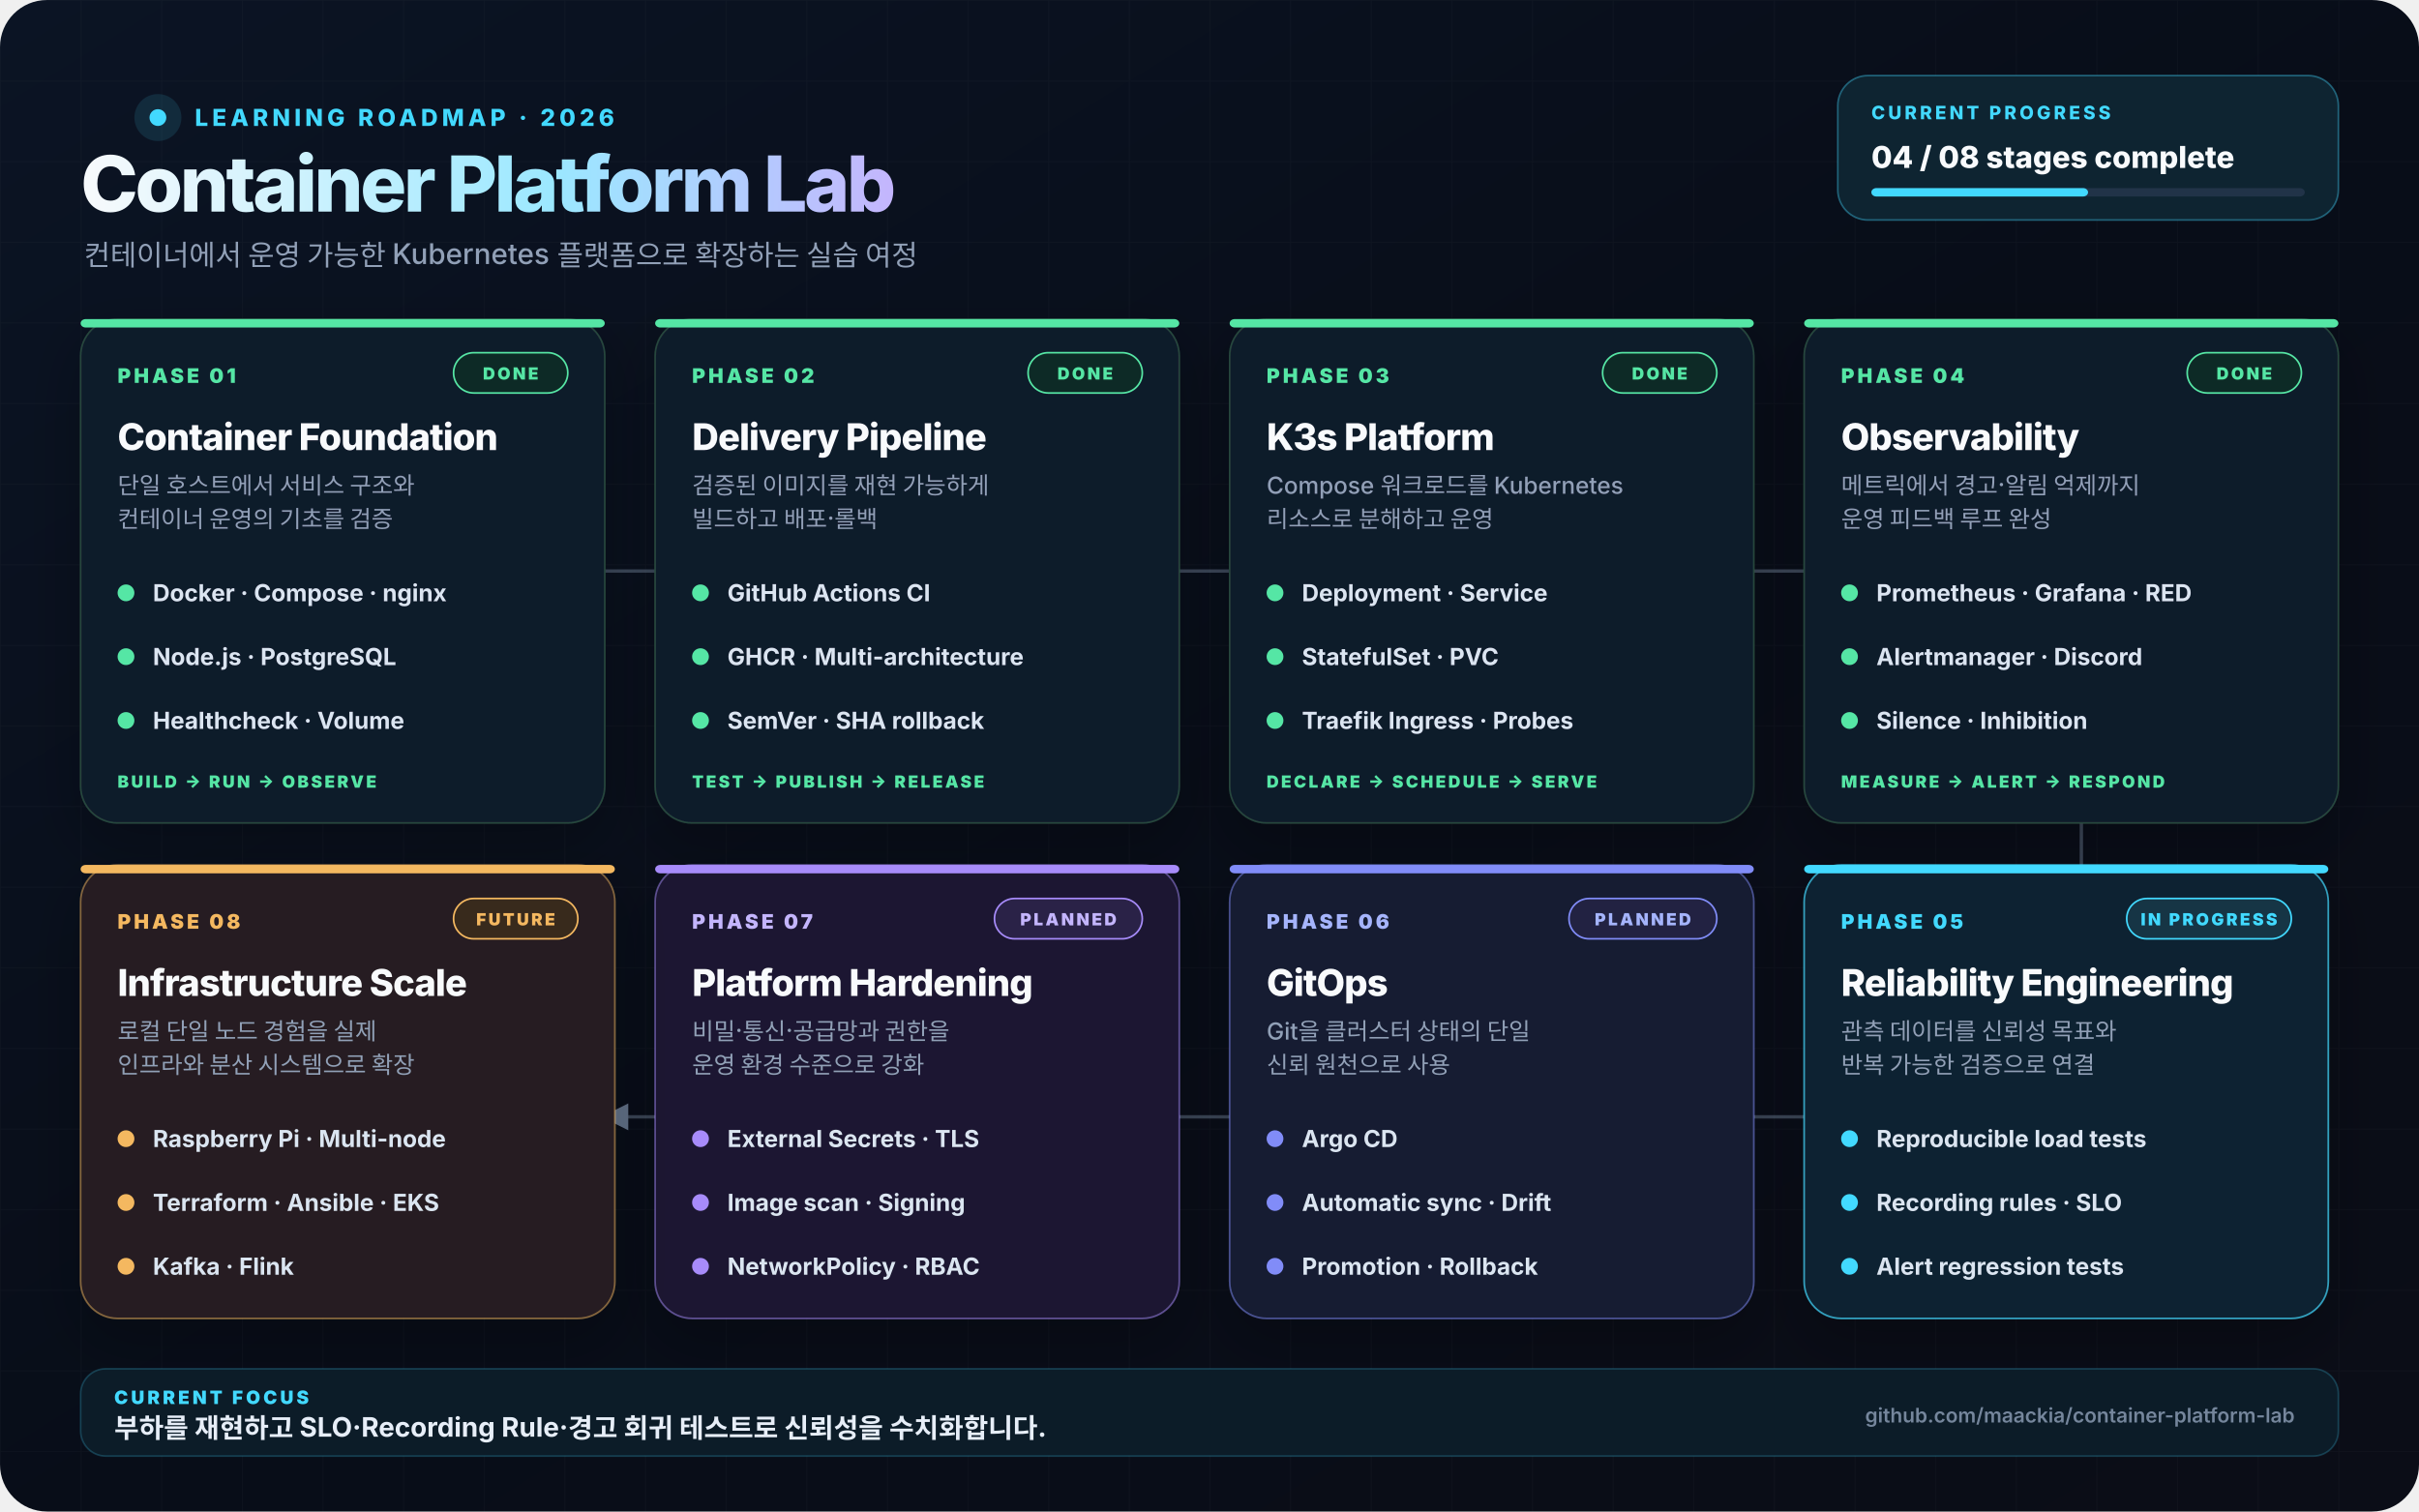
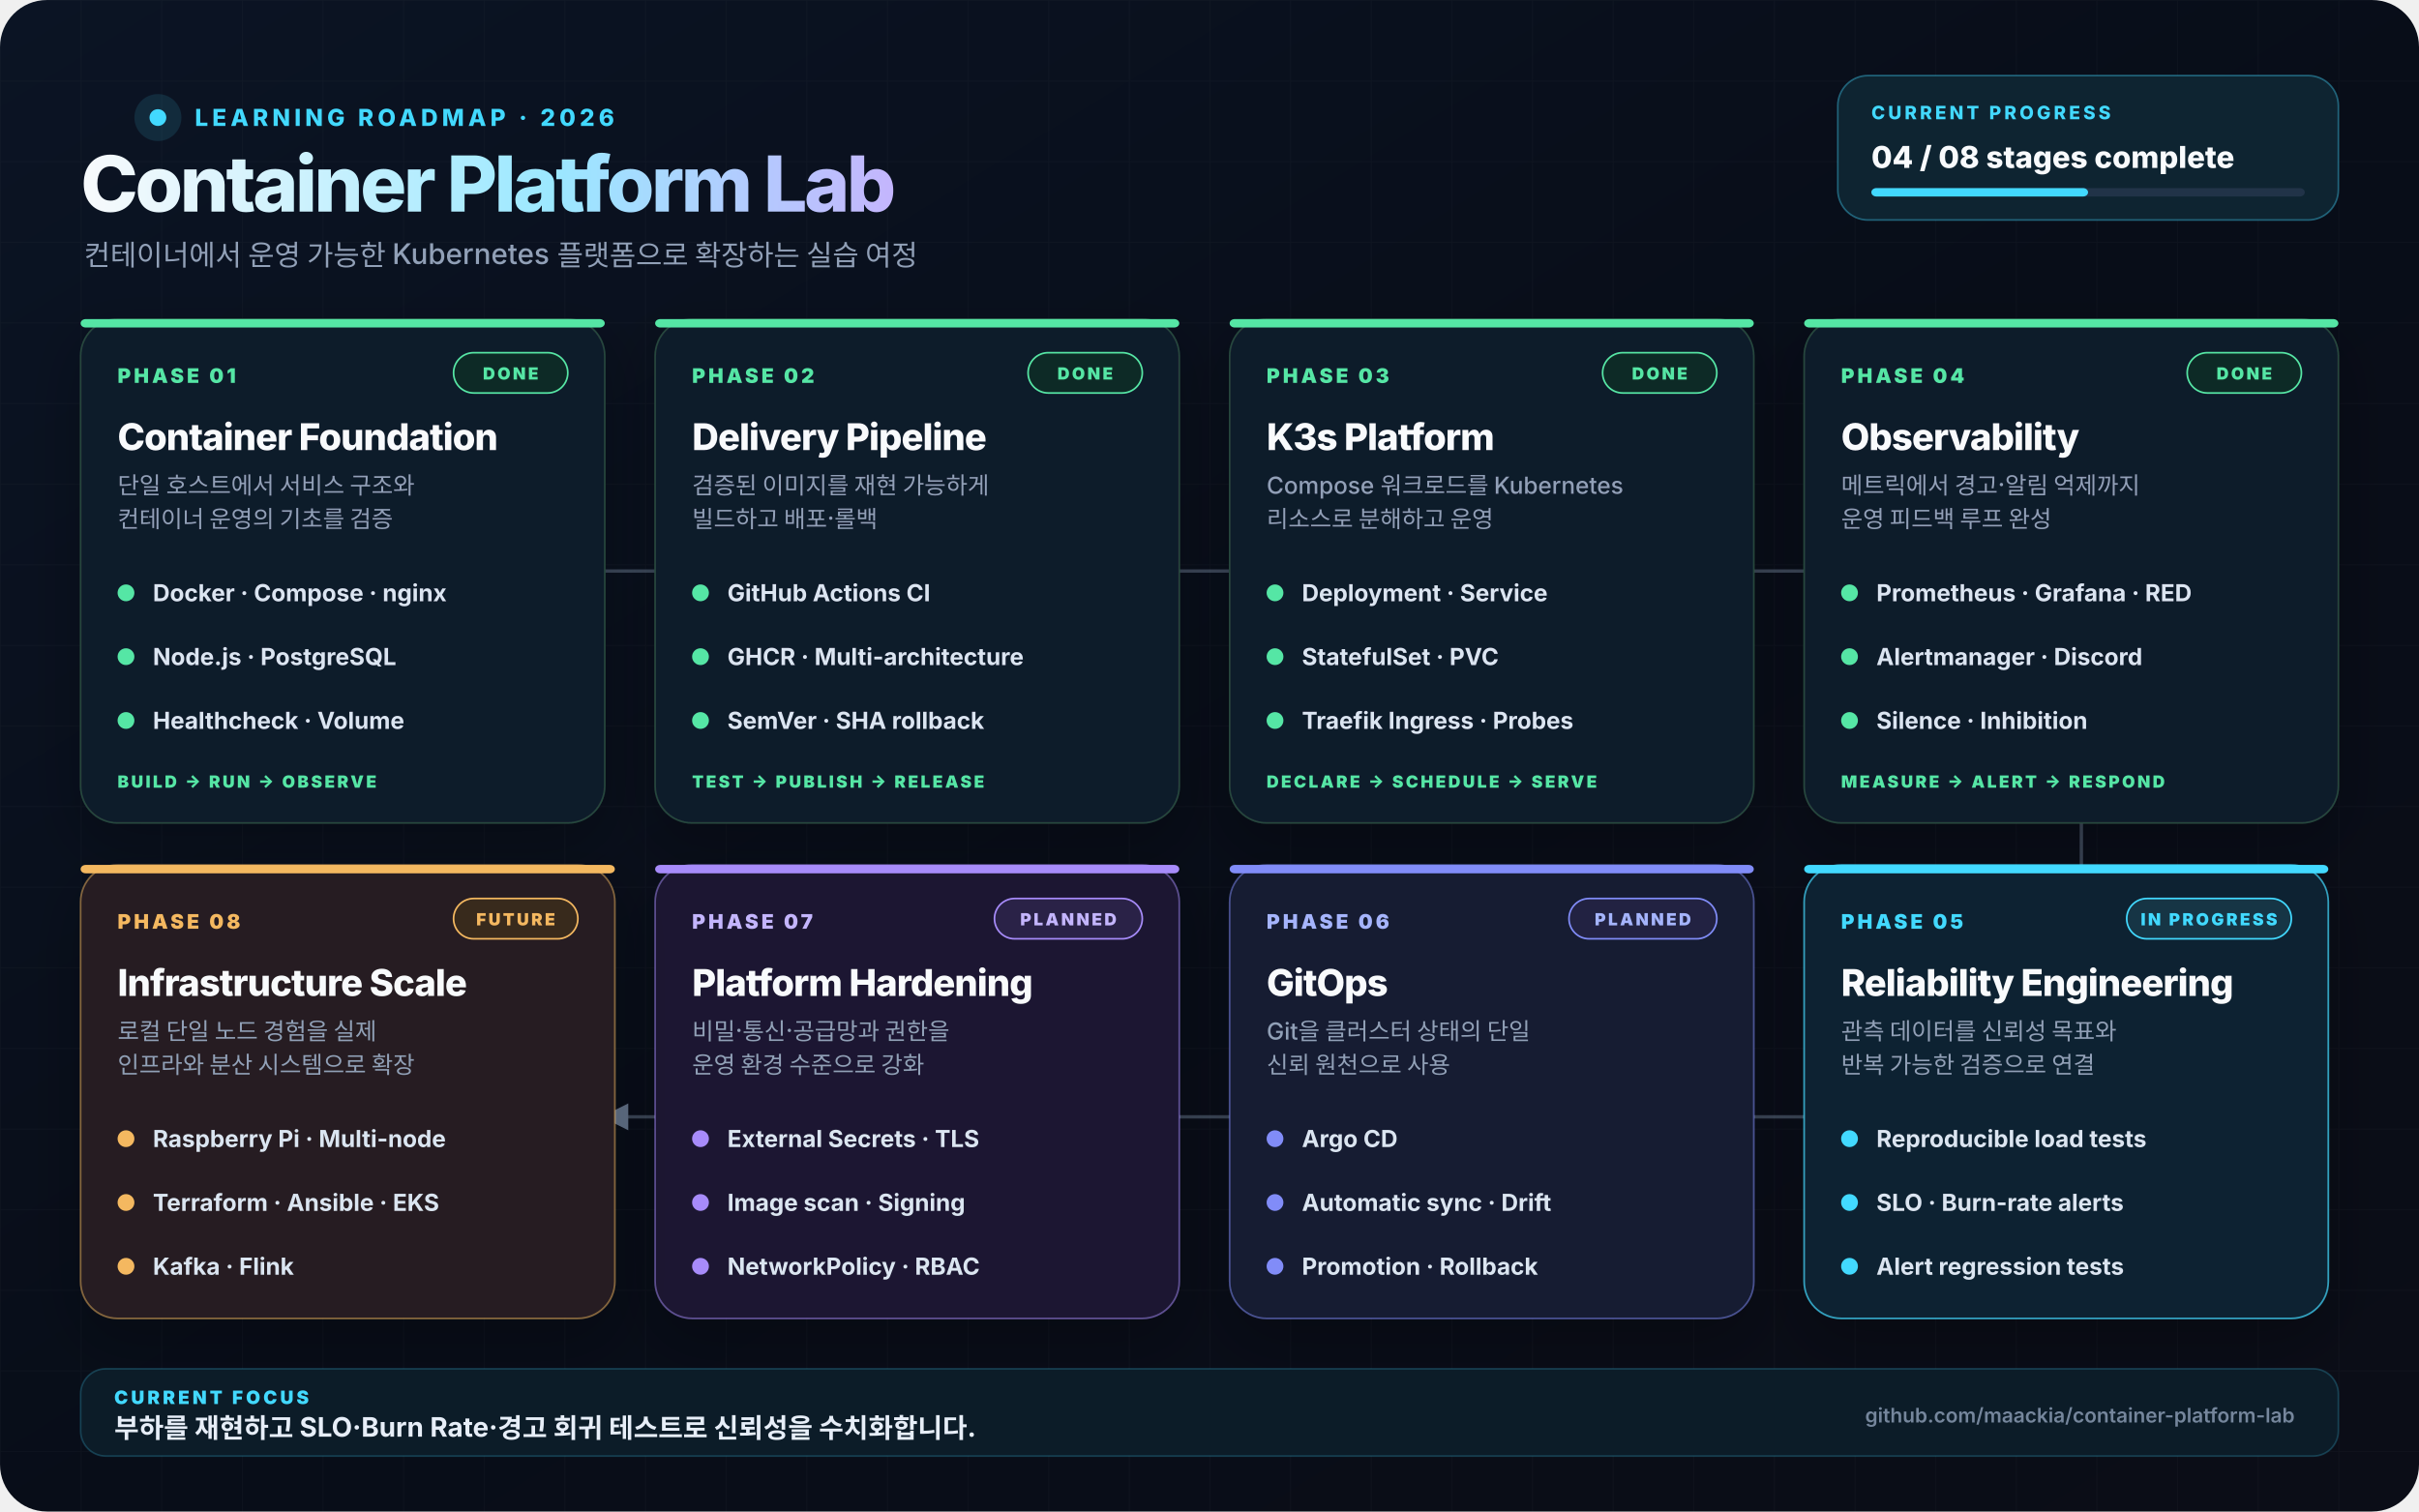
<svg xmlns="http://www.w3.org/2000/svg" width="1440" height="900" viewBox="0 0 1440 900" role="img" aria-labelledby="title desc">
  <defs>
    <linearGradient id="background" x1="0" y1="0" x2="1" y2="1">
      <stop offset="0" stop-color="#0b1424" />
      <stop offset="0.52" stop-color="#080d18" />
      <stop offset="1" stop-color="#0b0d17" />
    </linearGradient>
    <linearGradient id="headline" x1="0" y1="0" x2="1" y2="0">
      <stop offset="0" stop-color="#f8fafc" />
      <stop offset="0.58" stop-color="#9be8ff" />
      <stop offset="1" stop-color="#c4b5fd" />
    </linearGradient>
    <pattern id="grid" width="48" height="48" patternUnits="userSpaceOnUse">
      <path d="M48 0H0V48" fill="none" stroke="#ffffff" stroke-opacity="0.025" />
    </pattern>
    <filter id="shadow" x="-10%" y="-10%" width="120%" height="130%">
      <feDropShadow dx="0" dy="14" stdDeviation="18" flood-color="#000000" flood-opacity="0.24" />
    </filter>
    <marker id="arrow" viewBox="0 0 8 8" refX="7" refY="4" markerWidth="8" markerHeight="8" orient="auto-start-reverse">
      <path d="M0 0L8 4L0 8Z" fill="#64748b" />
    </marker>
    <style>
      text { font-family: Inter, Pretendard, "Apple SD Gothic Neo", system-ui, sans-serif; }
      .eyebrow { font-size: 14px; font-weight: 800; letter-spacing: 2.4px; fill: #42d9ff; }
      .headline { font-size: 46px; font-weight: 800; letter-spacing: -1.8px; fill: url(#headline); }
      .lead { font-size: 17px; font-weight: 500; fill: #91a0b7; }
      .progress-label { font-size: 11px; font-weight: 800; letter-spacing: 1.8px; fill: #42d9ff; }
      .progress-main { font-size: 18px; font-weight: 800; fill: #f8fafc; }
      .phase { font-size: 12px; font-weight: 900; letter-spacing: 1.8px; }
      .status { font-size: 10px; font-weight: 900; letter-spacing: 1.4px; }
      .card-title { font-size: 22px; font-weight: 800; letter-spacing: -0.5px; fill: #f8fafc; }
      .card-copy { font-size: 14px; font-weight: 500; fill: #91a0b7; }
      .item { font-size: 14px; font-weight: 650; fill: #dbe5f1; }
      .focus-kicker { font-size: 11px; font-weight: 900; letter-spacing: 1.8px; fill: #42d9ff; }
      .focus-copy { font-size: 16px; font-weight: 700; fill: #e7eef8; }
      .footer { font-size: 12px; font-weight: 600; fill: #75869c; }
    </style>
  </defs>
  <rect width="1440" height="900" rx="28" fill="url(#background)" />
  <rect width="1440" height="900" rx="28" fill="url(#grid)" />
  <circle cx="94" cy="70" r="5" fill="#42d9ff" />
  <circle cx="94" cy="70" r="14" fill="#42d9ff" opacity="0.12" />
  <text x="116" y="75" class="eyebrow">LEARNING ROADMAP · 2026</text>
  <text x="48" y="126" class="headline">Container Platform Lab</text>
  <text x="50" y="158" class="lead">컨테이너에서 운영 가능한 Kubernetes 플랫폼으로 확장하는 실습 여정</text>
  <g transform="translate(1094 45)">
    <rect width="298" height="86" rx="18" fill="#0e2431" stroke="#42d9ff" stroke-opacity="0.38" />
    <text x="20" y="26" class="progress-label">CURRENT PROGRESS</text>
    <text x="20" y="55" class="progress-main">04 / 08 stages complete</text>
    <rect x="20" y="67" width="258" height="5" rx="3" fill="#213348" />
    <rect x="20" y="67" width="129" height="5" rx="3" fill="#42d9ff" />
  </g>
  <path d="M360 340H390M702 340H732M1044 340H1074M1239 490V515M1074 665H1044M732 665H702M390 665H360" fill="none" stroke="#64748b" stroke-opacity="0.55" stroke-width="2" marker-end="url(#arrow)" />
  <g transform="translate(48 190)" filter="url(#shadow)">
    <rect width="312" height="300" rx="22" fill="#111a2b" stroke="#26463d" />
    <rect width="312" height="5" rx="3" fill="#55e6a5" />
    <text x="22" y="38" class="phase" fill="#55e6a5">PHASE 01</text>
    <rect x="222" y="20" width="68" height="24" rx="12" fill="#102b25" stroke="#55e6a5" />
    <text x="256" y="36" text-anchor="middle" class="status" fill="#55e6a5">DONE</text>
    <text x="22" y="78" class="card-title">Container Foundation</text>
    <text x="22" y="104" class="card-copy">단일 호스트에서 서비스 구조와</text>
    <text x="22" y="124" class="card-copy">컨테이너 운영의 기초를 검증</text>
    <circle cx="27" cy="163" r="5" fill="#55e6a5" />
    <text x="43" y="168" class="item">Docker · Compose · nginx</text>
    <circle cx="27" cy="201" r="5" fill="#55e6a5" />
    <text x="43" y="206" class="item">Node.js · PostgreSQL</text>
    <circle cx="27" cy="239" r="5" fill="#55e6a5" />
    <text x="43" y="244" class="item">Healthcheck · Volume</text>
    <text x="22" y="279" class="status" fill="#55e6a5">BUILD → RUN → OBSERVE</text>
  </g>
  <g transform="translate(390 190)" filter="url(#shadow)">
    <rect width="312" height="300" rx="22" fill="#111a2b" stroke="#26463d" />
    <rect width="312" height="5" rx="3" fill="#55e6a5" />
    <text x="22" y="38" class="phase" fill="#55e6a5">PHASE 02</text>
    <rect x="222" y="20" width="68" height="24" rx="12" fill="#102b25" stroke="#55e6a5" />
    <text x="256" y="36" text-anchor="middle" class="status" fill="#55e6a5">DONE</text>
    <text x="22" y="78" class="card-title">Delivery Pipeline</text>
    <text x="22" y="104" class="card-copy">검증된 이미지를 재현 가능하게</text>
    <text x="22" y="124" class="card-copy">빌드하고 배포·롤백</text>
    <circle cx="27" cy="163" r="5" fill="#55e6a5" />
    <text x="43" y="168" class="item">GitHub Actions CI</text>
    <circle cx="27" cy="201" r="5" fill="#55e6a5" />
    <text x="43" y="206" class="item">GHCR · Multi-architecture</text>
    <circle cx="27" cy="239" r="5" fill="#55e6a5" />
    <text x="43" y="244" class="item">SemVer · SHA rollback</text>
    <text x="22" y="279" class="status" fill="#55e6a5">TEST → PUBLISH → RELEASE</text>
  </g>
  <g transform="translate(732 190)" filter="url(#shadow)">
    <rect width="312" height="300" rx="22" fill="#111a2b" stroke="#26463d" />
    <rect width="312" height="5" rx="3" fill="#55e6a5" />
    <text x="22" y="38" class="phase" fill="#55e6a5">PHASE 03</text>
    <rect x="222" y="20" width="68" height="24" rx="12" fill="#102b25" stroke="#55e6a5" />
    <text x="256" y="36" text-anchor="middle" class="status" fill="#55e6a5">DONE</text>
    <text x="22" y="78" class="card-title">K3s Platform</text>
    <text x="22" y="104" class="card-copy">Compose 워크로드를 Kubernetes</text>
    <text x="22" y="124" class="card-copy">리소스로 분해하고 운영</text>
    <circle cx="27" cy="163" r="5" fill="#55e6a5" />
    <text x="43" y="168" class="item">Deployment · Service</text>
    <circle cx="27" cy="201" r="5" fill="#55e6a5" />
    <text x="43" y="206" class="item">StatefulSet · PVC</text>
    <circle cx="27" cy="239" r="5" fill="#55e6a5" />
    <text x="43" y="244" class="item">Traefik Ingress · Probes</text>
    <text x="22" y="279" class="status" fill="#55e6a5">DECLARE → SCHEDULE → SERVE</text>
  </g>
  <g transform="translate(1074 190)" filter="url(#shadow)">
    <rect width="318" height="300" rx="22" fill="#111a2b" stroke="#26463d" />
    <rect width="318" height="5" rx="3" fill="#55e6a5" />
    <text x="22" y="38" class="phase" fill="#55e6a5">PHASE 04</text>
    <rect x="228" y="20" width="68" height="24" rx="12" fill="#102b25" stroke="#55e6a5" />
    <text x="262" y="36" text-anchor="middle" class="status" fill="#55e6a5">DONE</text>
    <text x="22" y="78" class="card-title">Observability</text>
    <text x="22" y="104" class="card-copy">메트릭에서 경고·알림 억제까지</text>
    <text x="22" y="124" class="card-copy">운영 피드백 루프 완성</text>
    <circle cx="27" cy="163" r="5" fill="#55e6a5" />
    <text x="43" y="168" class="item">Prometheus · Grafana · RED</text>
    <circle cx="27" cy="201" r="5" fill="#55e6a5" />
    <text x="43" y="206" class="item">Alertmanager · Discord</text>
    <circle cx="27" cy="239" r="5" fill="#55e6a5" />
    <text x="43" y="244" class="item">Silence · Inhibition</text>
    <text x="22" y="279" class="status" fill="#55e6a5">MEASURE → ALERT → RESPOND</text>
  </g>
  <g transform="translate(1074 515)" filter="url(#shadow)">
    <rect width="312" height="270" rx="22" fill="#102331" stroke="#42d9ff" stroke-opacity="0.7" />
    <rect width="312" height="5" rx="3" fill="#42d9ff" />
    <text x="22" y="38" class="phase" fill="#42d9ff">PHASE 05</text>
    <rect x="192" y="20" width="98" height="24" rx="12" fill="#123544" stroke="#42d9ff" />
    <text x="241" y="36" text-anchor="middle" class="status" fill="#42d9ff">IN PROGRESS</text>
    <text x="22" y="78" class="card-title">Reliability Engineering</text>
    <text x="22" y="104" class="card-copy">관측 데이터를 신뢰성 목표와</text>
    <text x="22" y="124" class="card-copy">반복 가능한 검증으로 연결</text>
    <circle cx="27" cy="163" r="5" fill="#42d9ff" />
    <text x="43" y="168" class="item">Reproducible load tests</text>
    <circle cx="27" cy="201" r="5" fill="#42d9ff" />
-     <text x="43" y="206" class="item">Recording rules · SLO</text>
+     <text x="43" y="206" class="item">SLO · Burn-rate alerts</text>
    <circle cx="27" cy="239" r="5" fill="#42d9ff" />
    <text x="43" y="244" class="item">Alert regression tests</text>
  </g>
  <g transform="translate(732 515)" filter="url(#shadow)">
    <rect width="312" height="270" rx="22" fill="#151b30" stroke="#818cf8" stroke-opacity="0.5" />
    <rect width="312" height="5" rx="3" fill="#818cf8" />
    <text x="22" y="38" class="phase" fill="#a5b4fc">PHASE 06</text>
    <rect x="202" y="20" width="88" height="24" rx="12" fill="#202342" stroke="#818cf8" />
    <text x="246" y="36" text-anchor="middle" class="status" fill="#a5b4fc">PLANNED</text>
    <text x="22" y="78" class="card-title">GitOps</text>
    <text x="22" y="104" class="card-copy">Git을 클러스터 상태의 단일</text>
    <text x="22" y="124" class="card-copy">신뢰 원천으로 사용</text>
    <circle cx="27" cy="163" r="5" fill="#818cf8" />
    <text x="43" y="168" class="item">Argo CD</text>
    <circle cx="27" cy="201" r="5" fill="#818cf8" />
    <text x="43" y="206" class="item">Automatic sync · Drift</text>
    <circle cx="27" cy="239" r="5" fill="#818cf8" />
    <text x="43" y="244" class="item">Promotion · Rollback</text>
  </g>
  <g transform="translate(390 515)" filter="url(#shadow)">
    <rect width="312" height="270" rx="22" fill="#1c1830" stroke="#a78bfa" stroke-opacity="0.5" />
    <rect width="312" height="5" rx="3" fill="#a78bfa" />
    <text x="22" y="38" class="phase" fill="#c4b5fd">PHASE 07</text>
    <rect x="202" y="20" width="88" height="24" rx="12" fill="#2b2347" stroke="#a78bfa" />
    <text x="246" y="36" text-anchor="middle" class="status" fill="#c4b5fd">PLANNED</text>
    <text x="22" y="78" class="card-title">Platform Hardening</text>
    <text x="22" y="104" class="card-copy">비밀·통신·공급망과 권한을</text>
    <text x="22" y="124" class="card-copy">운영 환경 수준으로 강화</text>
    <circle cx="27" cy="163" r="5" fill="#a78bfa" />
    <text x="43" y="168" class="item">External Secrets · TLS</text>
    <circle cx="27" cy="201" r="5" fill="#a78bfa" />
    <text x="43" y="206" class="item">Image scan · Signing</text>
    <circle cx="27" cy="239" r="5" fill="#a78bfa" />
    <text x="43" y="244" class="item">NetworkPolicy · RBAC</text>
  </g>
  <g transform="translate(48 515)" filter="url(#shadow)">
    <rect width="318" height="270" rx="22" fill="#251d21" stroke="#f4b860" stroke-opacity="0.48" />
    <rect width="318" height="5" rx="3" fill="#f4b860" />
    <text x="22" y="38" class="phase" fill="#f4b860">PHASE 08</text>
    <rect x="222" y="20" width="74" height="24" rx="12" fill="#38291f" stroke="#f4b860" />
    <text x="259" y="36" text-anchor="middle" class="status" fill="#f4b860">FUTURE</text>
    <text x="22" y="78" class="card-title">Infrastructure Scale</text>
    <text x="22" y="104" class="card-copy">로컬 단일 노드 경험을 실제</text>
    <text x="22" y="124" class="card-copy">인프라와 분산 시스템으로 확장</text>
    <circle cx="27" cy="163" r="5" fill="#f4b860" />
    <text x="43" y="168" class="item">Raspberry Pi · Multi-node</text>
    <circle cx="27" cy="201" r="5" fill="#f4b860" />
    <text x="43" y="206" class="item">Terraform · Ansible · EKS</text>
    <circle cx="27" cy="239" r="5" fill="#f4b860" />
    <text x="43" y="244" class="item">Kafka · Flink</text>
  </g>
  <g transform="translate(48 815)">
    <rect width="1344" height="52" rx="15" fill="#0c1c28" stroke="#42d9ff" stroke-opacity="0.22" />
    <text x="20" y="21" class="focus-kicker">CURRENT FOCUS</text>
-     <text x="20" y="41" class="focus-copy">부하를 재현하고 SLO·Recording Rule·경고 회귀 테스트로 신뢰성을 수치화합니다.</text>
+     <text x="20" y="41" class="focus-copy">부하를 재현하고 SLO·Burn Rate·경고 회귀 테스트로 신뢰성을 수치화합니다.</text>
    <text x="1318" y="32" text-anchor="end" class="footer">github.com/maackia/container-platform-lab</text>
  </g>
</svg>
